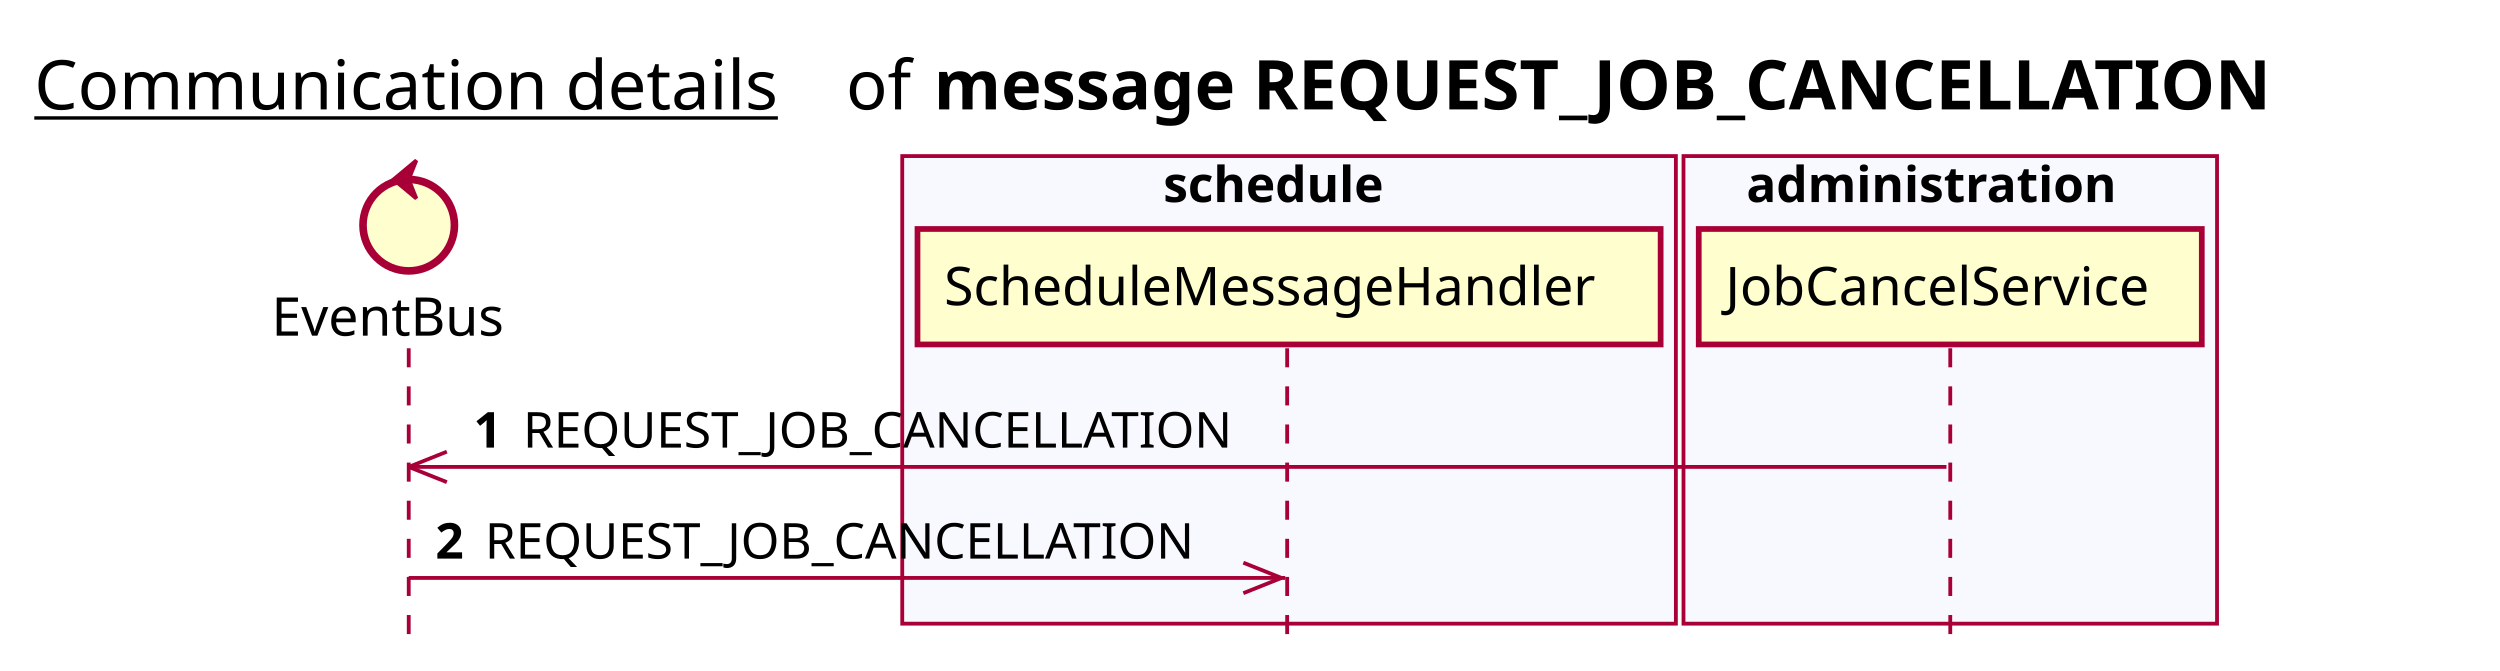
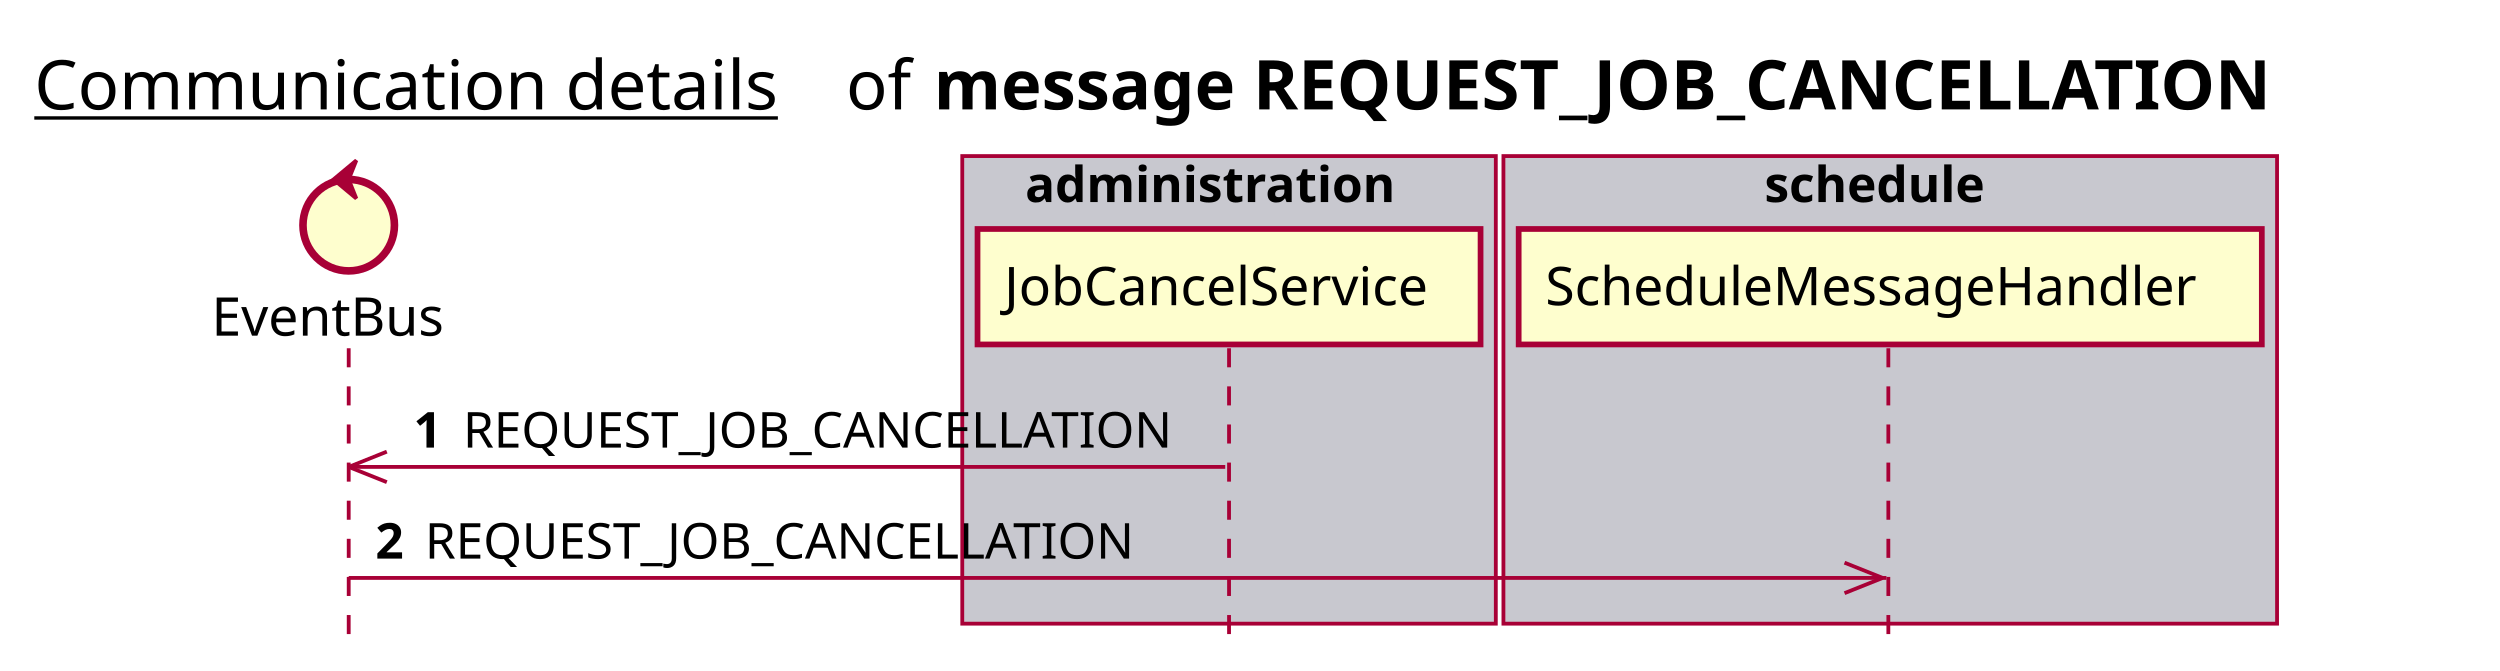
<svg xmlns="http://www.w3.org/2000/svg" contentScriptType="application/ecmascript" contentStyleType="text/css" height="176px" preserveAspectRatio="none" style="width:656px;height:176px;background:#FFFFFF;" version="1.1" viewBox="0 0 656 176" width="656px" zoomAndPan="magnify">
  <defs />
  <g>
    <text fill="#000000" font-family="sans-serif" font-size="18" lengthAdjust="spacing" text-decoration="underline" textLength="201" x="9" y="28.708">Communication details</text>
    <text fill="#000000" font-family="sans-serif" font-size="18" lengthAdjust="spacing" textLength="17" x="222" y="28.708">of</text>
    <text fill="#000000" font-family="sans-serif" font-size="18" font-weight="bold" lengthAdjust="spacing" textLength="395" x="245" y="28.708">message REQUEST_JOB_CANCELLATION</text>
-     <rect fill="#F8F8FF" height="122.695" style="stroke:#A80036;stroke-width:1.0;" width="203" x="236.75" y="40.953" />
-     <text fill="#000000" font-family="sans-serif" font-size="13" font-weight="bold" lengthAdjust="spacing" textLength="66" x="305.25" y="53.02">schedule</text>
-     <rect fill="#F8F8FF" height="122.695" style="stroke:#A80036;stroke-width:1.0;" width="140" x="441.75" y="40.953" />
-     <text fill="#000000" font-family="sans-serif" font-size="13" font-weight="bold" lengthAdjust="spacing" textLength="107" x="458.25" y="53.02">administration</text>
-     <line style="stroke:#A80036;stroke-width:1.0;stroke-dasharray:5.0,5.0;" x1="107.25" x2="107.25" y1="91.383" y2="169.648" />
-     <line style="stroke:#A80036;stroke-width:1.0;stroke-dasharray:5.0,5.0;" x1="337.75" x2="337.75" y1="91.383" y2="169.648" />
-     <line style="stroke:#A80036;stroke-width:1.0;stroke-dasharray:5.0,5.0;" x1="511.75" x2="511.75" y1="91.383" y2="169.648" />
-     <text fill="#000000" font-family="sans-serif" font-size="14" lengthAdjust="spacing" textLength="66" x="71.25" y="88.081">EventBus</text>
-     <ellipse cx="107.25" cy="59.086" fill="#FEFECE" rx="12" ry="12" style="stroke:#A80036;stroke-width:2.0;" />
-     <polygon fill="#A80036" points="103.25,47.086,109.25,42.086,107.25,47.086,109.25,52.086,103.25,47.086" style="stroke:#A80036;stroke-width:1.0;" />
-     <rect fill="#FEFECE" height="30.297" style="stroke:#A80036;stroke-width:1.5;" width="195" x="240.75" y="60.086" />
-     <text fill="#000000" font-family="sans-serif" font-size="14" lengthAdjust="spacing" textLength="181" x="247.75" y="80.081">ScheduleMessageHandler</text>
-     <rect fill="#FEFECE" height="30.297" style="stroke:#A80036;stroke-width:1.5;" width="132" x="445.75" y="60.086" />
-     <text fill="#000000" font-family="sans-serif" font-size="14" lengthAdjust="spacing" textLength="118" x="452.75" y="80.081">JobCancelService</text>
-     <line style="stroke:#A80036;stroke-width:1.0;" x1="107.25" x2="117.25" y1="122.516" y2="118.516" />
-     <line style="stroke:#A80036;stroke-width:1.0;" x1="107.25" x2="117.25" y1="122.516" y2="126.516" />
-     <line style="stroke:#A80036;stroke-width:1.0;" x1="107.25" x2="510.75" y1="122.516" y2="122.516" />
-     <text fill="#000000" font-family="sans-serif" font-size="13" font-weight="bold" lengthAdjust="spacing" textLength="9" x="124.25" y="117.45">1</text>
-     <text fill="#000000" font-family="sans-serif" font-size="13" lengthAdjust="spacing" textLength="194" x="137.25" y="117.45">REQUEST_JOB_CANCELLATION</text>
-     <line style="stroke:#A80036;stroke-width:1.0;" x1="336.25" x2="326.25" y1="151.648" y2="147.648" />
-     <line style="stroke:#A80036;stroke-width:1.0;" x1="336.25" x2="326.25" y1="151.648" y2="155.648" />
-     <line style="stroke:#A80036;stroke-width:1.0;" x1="107.25" x2="337.25" y1="151.648" y2="151.648" />
-     <text fill="#000000" font-family="sans-serif" font-size="13" font-weight="bold" lengthAdjust="spacing" textLength="9" x="114.25" y="146.583">2</text>
-     <text fill="#000000" font-family="sans-serif" font-size="13" lengthAdjust="spacing" textLength="194" x="127.25" y="146.583">REQUEST_JOB_CANCELLATION</text>
+     <rect fill="#C8C8CF" height="122.695" style="stroke:#A80036;stroke-width:1.0;" width="140" x="252.5" y="40.953" />
+     <text fill="#000000" font-family="sans-serif" font-size="13" font-weight="bold" lengthAdjust="spacing" textLength="107" x="269" y="53.02">administration</text>
+     <rect fill="#C8C8CF" height="122.695" style="stroke:#A80036;stroke-width:1.0;" width="203" x="394.5" y="40.953" />
+     <text fill="#000000" font-family="sans-serif" font-size="13" font-weight="bold" lengthAdjust="spacing" textLength="66" x="463" y="53.02">schedule</text>
+     <line style="stroke:#A80036;stroke-width:1.0;stroke-dasharray:5.0,5.0;" x1="91.5" x2="91.5" y1="91.383" y2="169.648" />
+     <line style="stroke:#A80036;stroke-width:1.0;stroke-dasharray:5.0,5.0;" x1="322.5" x2="322.5" y1="91.383" y2="169.648" />
+     <line style="stroke:#A80036;stroke-width:1.0;stroke-dasharray:5.0,5.0;" x1="495.5" x2="495.5" y1="91.383" y2="169.648" />
+     <text fill="#000000" font-family="sans-serif" font-size="14" lengthAdjust="spacing" textLength="66" x="55.5" y="88.081">EventBus</text>
+     <ellipse cx="91.5" cy="59.086" fill="#FEFECE" rx="12" ry="12" style="stroke:#A80036;stroke-width:2.0;" />
+     <polygon fill="#A80036" points="87.5,47.086,93.5,42.086,91.5,47.086,93.5,52.086,87.5,47.086" style="stroke:#A80036;stroke-width:1.0;" />
+     <rect fill="#FEFECE" height="30.297" style="stroke:#A80036;stroke-width:1.5;" width="132" x="256.5" y="60.086" />
+     <text fill="#000000" font-family="sans-serif" font-size="14" lengthAdjust="spacing" textLength="118" x="263.5" y="80.081">JobCancelService</text>
+     <rect fill="#FEFECE" height="30.297" style="stroke:#A80036;stroke-width:1.5;" width="195" x="398.5" y="60.086" />
+     <text fill="#000000" font-family="sans-serif" font-size="14" lengthAdjust="spacing" textLength="181" x="405.5" y="80.081">ScheduleMessageHandler</text>
+     <line style="stroke:#A80036;stroke-width:1.0;" x1="91.5" x2="101.5" y1="122.516" y2="118.516" />
+     <line style="stroke:#A80036;stroke-width:1.0;" x1="91.5" x2="101.5" y1="122.516" y2="126.516" />
+     <line style="stroke:#A80036;stroke-width:1.0;" x1="91.5" x2="321.5" y1="122.516" y2="122.516" />
+     <text fill="#000000" font-family="sans-serif" font-size="13" font-weight="bold" lengthAdjust="spacing" textLength="9" x="108.5" y="117.45">1</text>
+     <text fill="#000000" font-family="sans-serif" font-size="13" lengthAdjust="spacing" textLength="194" x="121.5" y="117.45">REQUEST_JOB_CANCELLATION</text>
+     <line style="stroke:#A80036;stroke-width:1.0;" x1="494" x2="484" y1="151.648" y2="147.648" />
+     <line style="stroke:#A80036;stroke-width:1.0;" x1="494" x2="484" y1="151.648" y2="155.648" />
+     <line style="stroke:#A80036;stroke-width:1.0;" x1="91.5" x2="495" y1="151.648" y2="151.648" />
+     <text fill="#000000" font-family="sans-serif" font-size="13" font-weight="bold" lengthAdjust="spacing" textLength="9" x="98.5" y="146.583">2</text>
+     <text fill="#000000" font-family="sans-serif" font-size="13" lengthAdjust="spacing" textLength="194" x="111.5" y="146.583">REQUEST_JOB_CANCELLATION</text>
  </g>
</svg>
